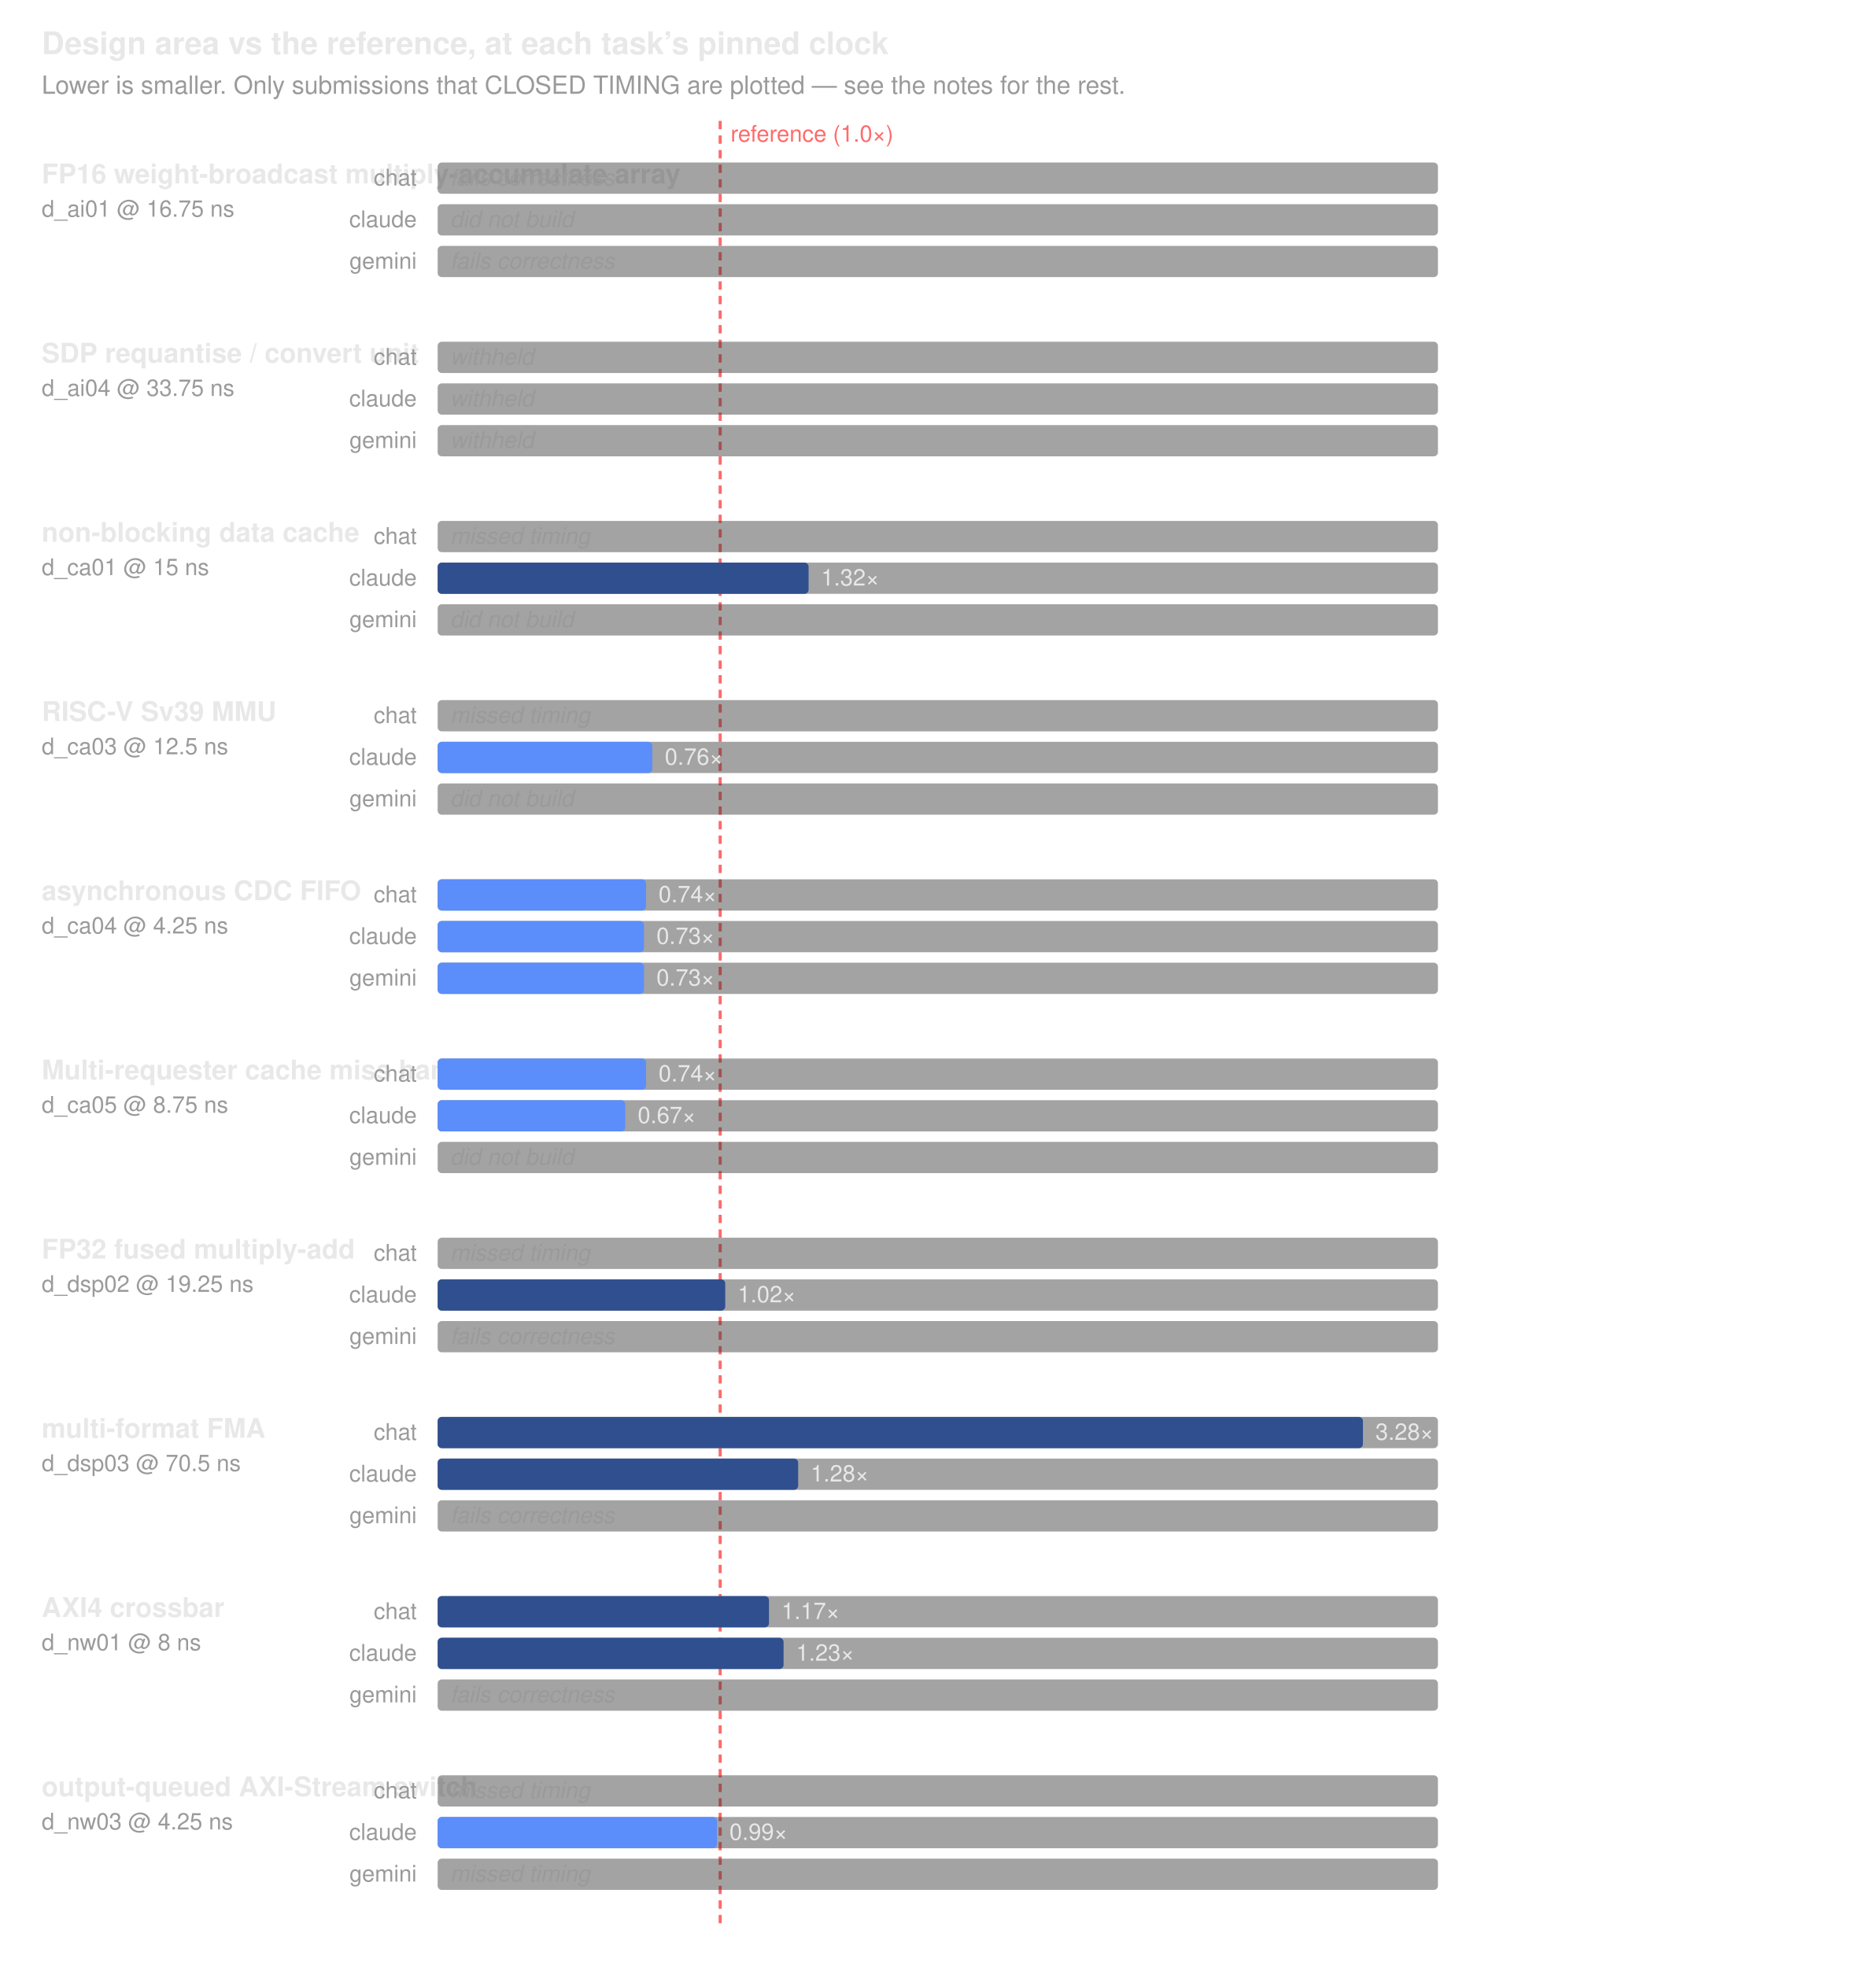
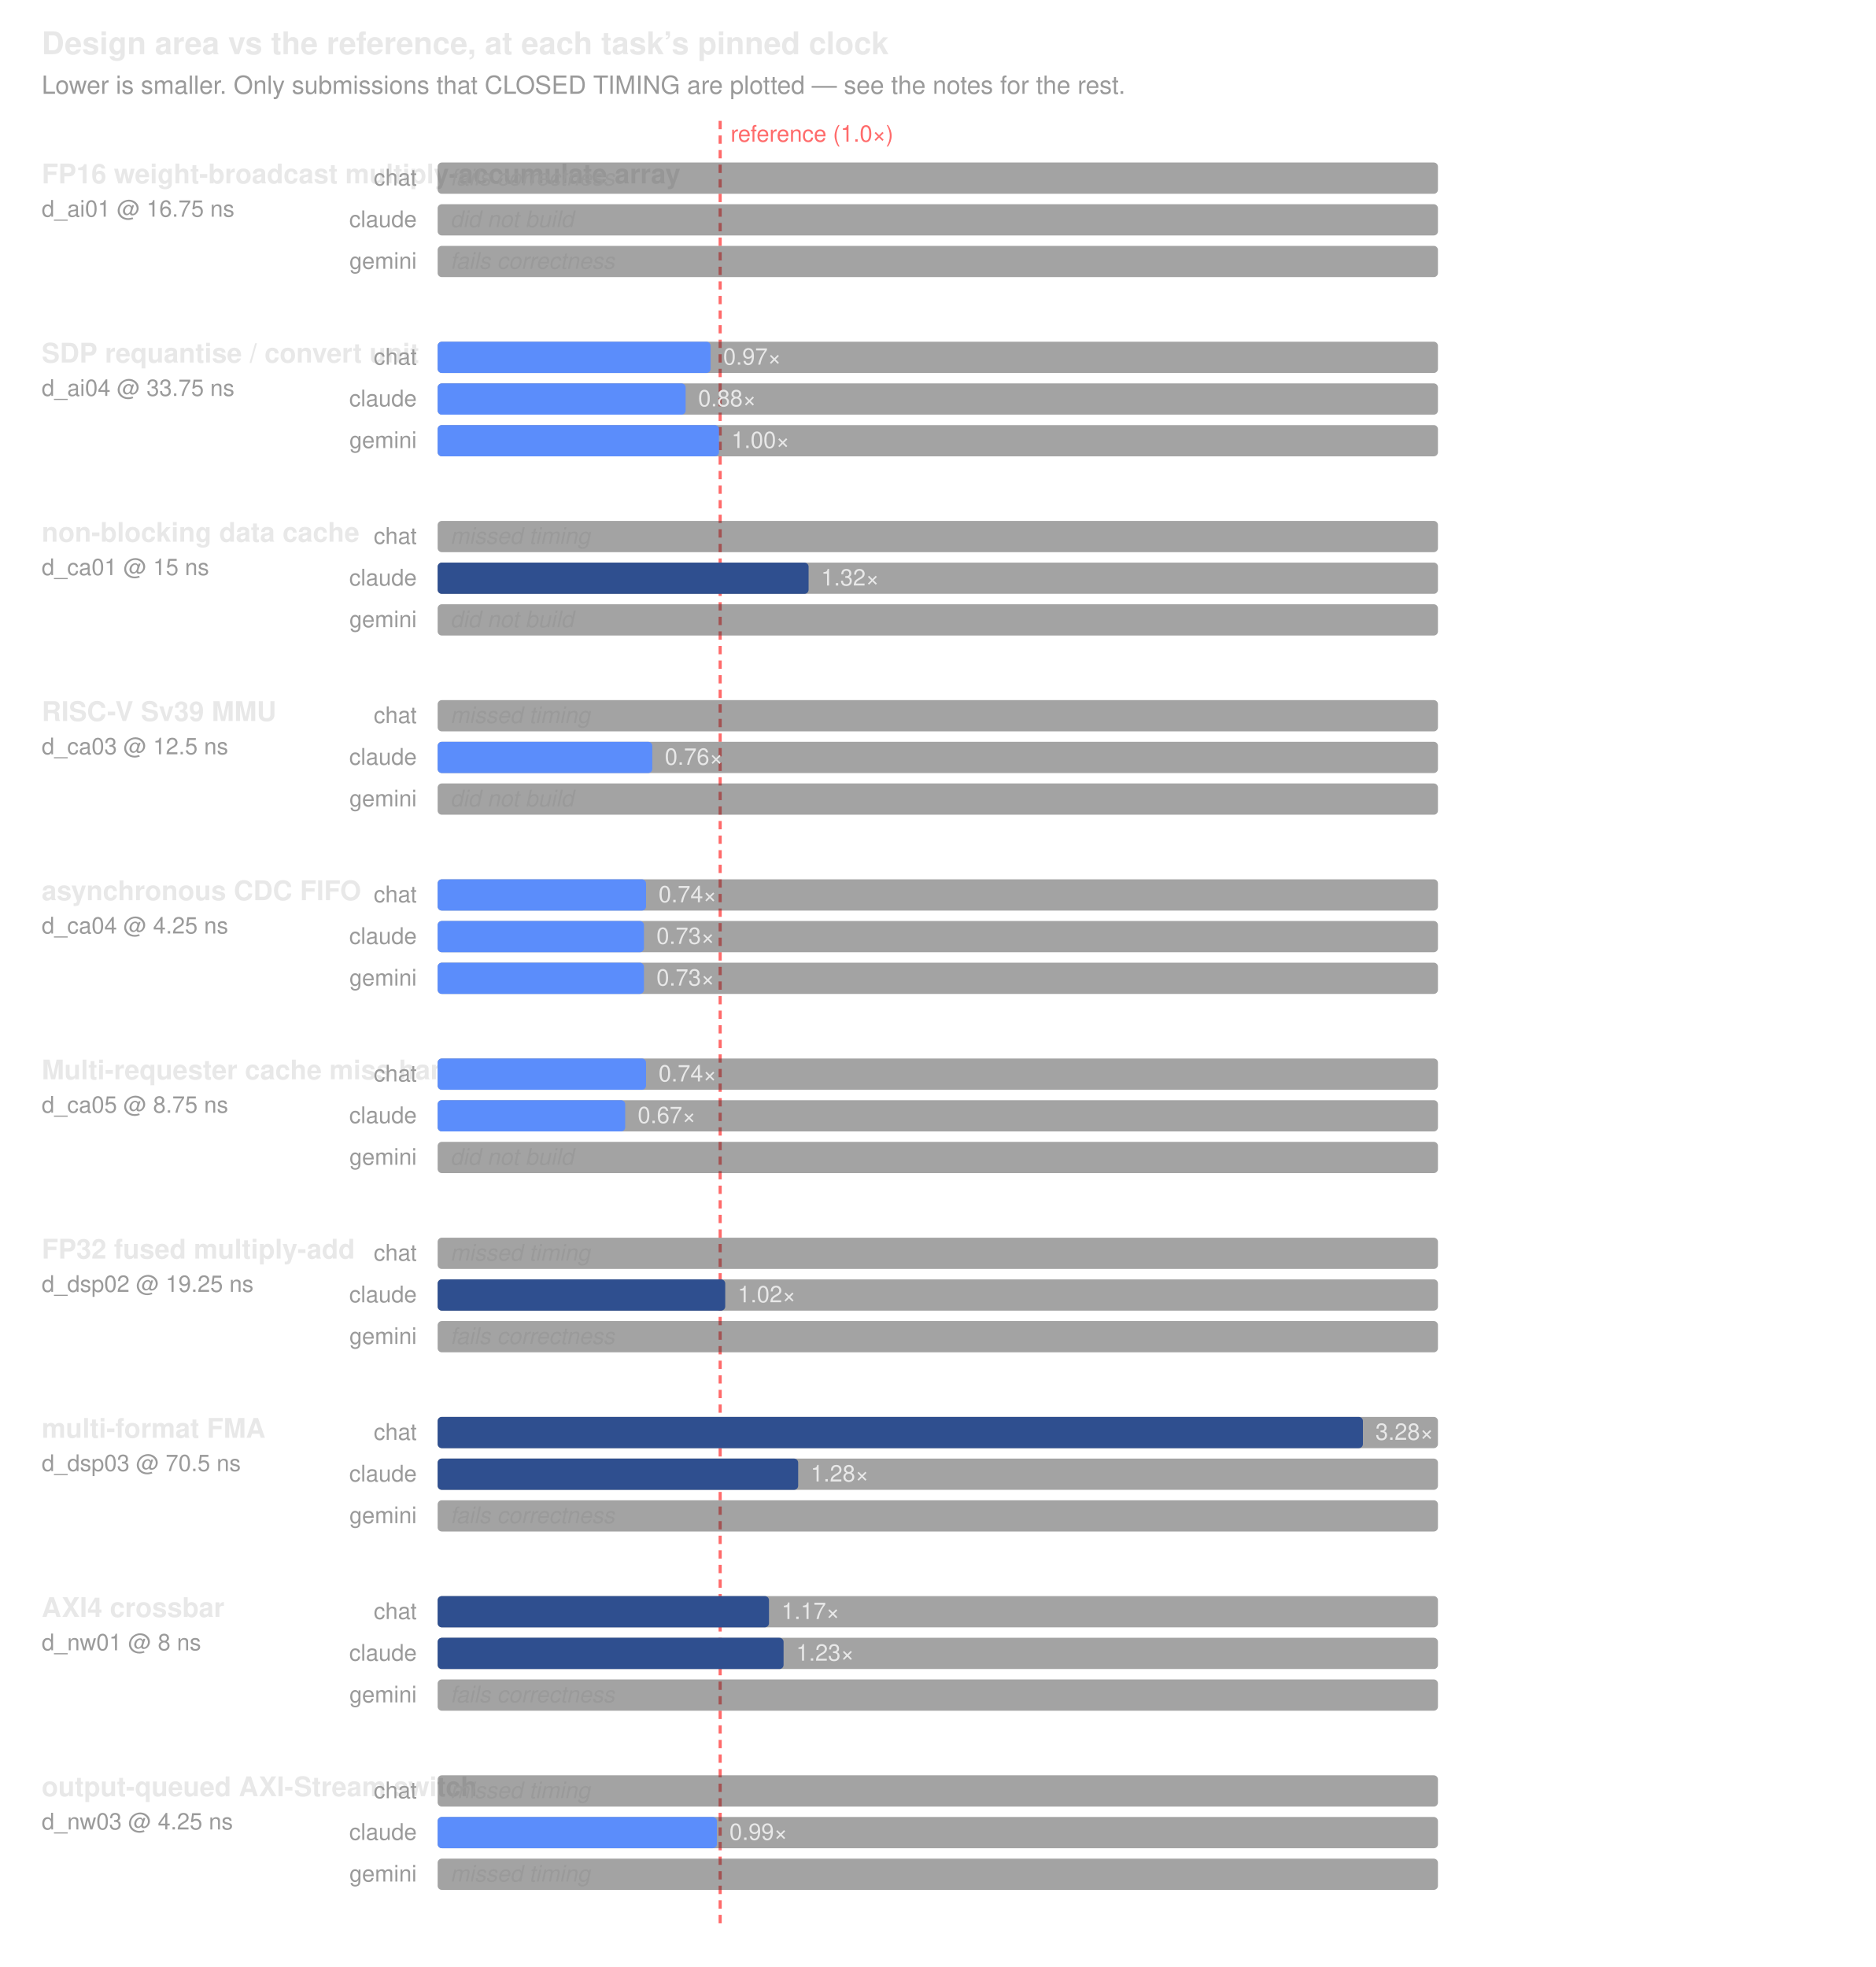
<svg xmlns="http://www.w3.org/2000/svg" viewBox="0 0 900 944" font-family="-apple-system,BlinkMacSystemFont,Segoe UI,Helvetica,Arial,sans-serif">
  <rect width="900" height="944" fill="none" />
  <text x="20" y="26" fill="#e8e8e8" font-size="15" font-weight="600">Design area vs the reference, at each task’s pinned clock</text>
  <text x="20" y="45" fill="#9a9a9a" font-size="12">Lower is smaller. Only submissions that CLOSED TIMING are plotted — see the notes for the rest.</text>
  <line x1="345.57" y1="58" x2="345.57" y2="924" stroke="#ff6b6b" stroke-width="1.5" stroke-dasharray="4 3" />
  <text x="350.57" y="68" fill="#ff6b6b" font-size="11">reference (1.0×)</text>
  <text x="20" y="88" fill="#e8e8e8" font-size="13" font-weight="600">FP16 weight-broadcast multiply-accumulate array</text>
  <text x="20" y="104" fill="#9a9a9a" font-size="11">d_ai01 @ 16.75 ns</text>
  <text x="200" y="89" fill="#9a9a9a" font-size="11" text-anchor="end">chat</text>
  <rect x="210" y="78" width="480" height="15" rx="2" fill="#333" opacity="0.45" />
  <text x="216" y="89" fill="#9a9a9a" font-size="11" font-style="italic">fails correctness</text>
  <text x="200" y="109" fill="#9a9a9a" font-size="11" text-anchor="end">claude</text>
  <rect x="210" y="98" width="480" height="15" rx="2" fill="#333" opacity="0.45" />
  <text x="216" y="109" fill="#9a9a9a" font-size="11" font-style="italic">did not build</text>
  <text x="200" y="129" fill="#9a9a9a" font-size="11" text-anchor="end">gemini</text>
  <rect x="210" y="118" width="480" height="15" rx="2" fill="#333" opacity="0.45" />
  <text x="216" y="129" fill="#9a9a9a" font-size="11" font-style="italic">fails correctness</text>
  <text x="20" y="174" fill="#e8e8e8" font-size="13" font-weight="600">SDP requantise / convert unit</text>
  <text x="20" y="190" fill="#9a9a9a" font-size="11">d_ai04 @ 33.75 ns</text>
  <text x="200" y="175" fill="#9a9a9a" font-size="11" text-anchor="end">chat</text>
  <rect x="210" y="164" width="480" height="15" rx="2" fill="#333" opacity="0.45" />
-   <text x="216" y="175" fill="#9a9a9a" font-size="11" font-style="italic">withheld</text>
+   <rect x="210" y="164" width="131" height="15" rx="2" fill="#5b8dfb" />
+   <text x="347" y="175" fill="#e8e8e8" font-size="11">0.97×</text>
  <text x="200" y="195" fill="#9a9a9a" font-size="11" text-anchor="end">claude</text>
  <rect x="210" y="184" width="480" height="15" rx="2" fill="#333" opacity="0.45" />
-   <text x="216" y="195" fill="#9a9a9a" font-size="11" font-style="italic">withheld</text>
+   <rect x="210" y="184" width="119" height="15" rx="2" fill="#5b8dfb" />
+   <text x="335" y="195" fill="#e8e8e8" font-size="11">0.88×</text>
  <text x="200" y="215" fill="#9a9a9a" font-size="11" text-anchor="end">gemini</text>
  <rect x="210" y="204" width="480" height="15" rx="2" fill="#333" opacity="0.45" />
-   <text x="216" y="215" fill="#9a9a9a" font-size="11" font-style="italic">withheld</text>
+   <rect x="210" y="204" width="135" height="15" rx="2" fill="#5b8dfb" />
+   <text x="351" y="215" fill="#e8e8e8" font-size="11">1.00×</text>
  <text x="20" y="260" fill="#e8e8e8" font-size="13" font-weight="600">non-blocking data cache</text>
  <text x="20" y="276" fill="#9a9a9a" font-size="11">d_ca01 @ 15 ns</text>
  <text x="200" y="261" fill="#9a9a9a" font-size="11" text-anchor="end">chat</text>
  <rect x="210" y="250" width="480" height="15" rx="2" fill="#333" opacity="0.45" />
  <text x="216" y="261" fill="#9a9a9a" font-size="11" font-style="italic">missed timing</text>
  <text x="200" y="281" fill="#9a9a9a" font-size="11" text-anchor="end">claude</text>
  <rect x="210" y="270" width="480" height="15" rx="2" fill="#333" opacity="0.45" />
  <rect x="210" y="270" width="178" height="15" rx="2" fill="#2f4f8f" />
  <text x="394" y="281" fill="#e8e8e8" font-size="11">1.32×</text>
  <text x="200" y="301" fill="#9a9a9a" font-size="11" text-anchor="end">gemini</text>
  <rect x="210" y="290" width="480" height="15" rx="2" fill="#333" opacity="0.45" />
  <text x="216" y="301" fill="#9a9a9a" font-size="11" font-style="italic">did not build</text>
  <text x="20" y="346" fill="#e8e8e8" font-size="13" font-weight="600">RISC-V Sv39 MMU</text>
  <text x="20" y="362" fill="#9a9a9a" font-size="11">d_ca03 @ 12.5 ns</text>
  <text x="200" y="347" fill="#9a9a9a" font-size="11" text-anchor="end">chat</text>
  <rect x="210" y="336" width="480" height="15" rx="2" fill="#333" opacity="0.45" />
  <text x="216" y="347" fill="#9a9a9a" font-size="11" font-style="italic">missed timing</text>
  <text x="200" y="367" fill="#9a9a9a" font-size="11" text-anchor="end">claude</text>
  <rect x="210" y="356" width="480" height="15" rx="2" fill="#333" opacity="0.45" />
  <rect x="210" y="356" width="103" height="15" rx="2" fill="#5b8dfb" />
  <text x="319" y="367" fill="#e8e8e8" font-size="11">0.76×</text>
  <text x="200" y="387" fill="#9a9a9a" font-size="11" text-anchor="end">gemini</text>
  <rect x="210" y="376" width="480" height="15" rx="2" fill="#333" opacity="0.45" />
  <text x="216" y="387" fill="#9a9a9a" font-size="11" font-style="italic">did not build</text>
  <text x="20" y="432" fill="#e8e8e8" font-size="13" font-weight="600">asynchronous CDC FIFO</text>
  <text x="20" y="448" fill="#9a9a9a" font-size="11">d_ca04 @ 4.25 ns</text>
  <text x="200" y="433" fill="#9a9a9a" font-size="11" text-anchor="end">chat</text>
  <rect x="210" y="422" width="480" height="15" rx="2" fill="#333" opacity="0.45" />
  <rect x="210" y="422" width="100" height="15" rx="2" fill="#5b8dfb" />
  <text x="316" y="433" fill="#e8e8e8" font-size="11">0.74×</text>
  <text x="200" y="453" fill="#9a9a9a" font-size="11" text-anchor="end">claude</text>
  <rect x="210" y="442" width="480" height="15" rx="2" fill="#333" opacity="0.45" />
  <rect x="210" y="442" width="99" height="15" rx="2" fill="#5b8dfb" />
  <text x="315" y="453" fill="#e8e8e8" font-size="11">0.73×</text>
  <text x="200" y="473" fill="#9a9a9a" font-size="11" text-anchor="end">gemini</text>
  <rect x="210" y="462" width="480" height="15" rx="2" fill="#333" opacity="0.45" />
  <rect x="210" y="462" width="99" height="15" rx="2" fill="#5b8dfb" />
  <text x="315" y="473" fill="#e8e8e8" font-size="11">0.73×</text>
  <text x="20" y="518" fill="#e8e8e8" font-size="13" font-weight="600">Multi-requester cache miss handler</text>
  <text x="20" y="534" fill="#9a9a9a" font-size="11">d_ca05 @ 8.75 ns</text>
  <text x="200" y="519" fill="#9a9a9a" font-size="11" text-anchor="end">chat</text>
  <rect x="210" y="508" width="480" height="15" rx="2" fill="#333" opacity="0.45" />
  <rect x="210" y="508" width="100" height="15" rx="2" fill="#5b8dfb" />
  <text x="316" y="519" fill="#e8e8e8" font-size="11">0.74×</text>
  <text x="200" y="539" fill="#9a9a9a" font-size="11" text-anchor="end">claude</text>
  <rect x="210" y="528" width="480" height="15" rx="2" fill="#333" opacity="0.45" />
  <rect x="210" y="528" width="90" height="15" rx="2" fill="#5b8dfb" />
  <text x="306" y="539" fill="#e8e8e8" font-size="11">0.67×</text>
  <text x="200" y="559" fill="#9a9a9a" font-size="11" text-anchor="end">gemini</text>
  <rect x="210" y="548" width="480" height="15" rx="2" fill="#333" opacity="0.45" />
  <text x="216" y="559" fill="#9a9a9a" font-size="11" font-style="italic">did not build</text>
  <text x="20" y="604" fill="#e8e8e8" font-size="13" font-weight="600">FP32 fused multiply-add</text>
  <text x="20" y="620" fill="#9a9a9a" font-size="11">d_dsp02 @ 19.25 ns</text>
  <text x="200" y="605" fill="#9a9a9a" font-size="11" text-anchor="end">chat</text>
  <rect x="210" y="594" width="480" height="15" rx="2" fill="#333" opacity="0.45" />
  <text x="216" y="605" fill="#9a9a9a" font-size="11" font-style="italic">missed timing</text>
  <text x="200" y="625" fill="#9a9a9a" font-size="11" text-anchor="end">claude</text>
  <rect x="210" y="614" width="480" height="15" rx="2" fill="#333" opacity="0.45" />
  <rect x="210" y="614" width="138" height="15" rx="2" fill="#2f4f8f" />
  <text x="354" y="625" fill="#e8e8e8" font-size="11">1.02×</text>
  <text x="200" y="645" fill="#9a9a9a" font-size="11" text-anchor="end">gemini</text>
  <rect x="210" y="634" width="480" height="15" rx="2" fill="#333" opacity="0.45" />
  <text x="216" y="645" fill="#9a9a9a" font-size="11" font-style="italic">fails correctness</text>
  <text x="20" y="690" fill="#e8e8e8" font-size="13" font-weight="600">multi-format FMA</text>
  <text x="20" y="706" fill="#9a9a9a" font-size="11">d_dsp03 @ 70.5 ns</text>
  <text x="200" y="691" fill="#9a9a9a" font-size="11" text-anchor="end">chat</text>
  <rect x="210" y="680" width="480" height="15" rx="2" fill="#333" opacity="0.45" />
  <rect x="210" y="680" width="444" height="15" rx="2" fill="#2f4f8f" />
  <text x="660" y="691" fill="#e8e8e8" font-size="11">3.28×</text>
  <text x="200" y="711" fill="#9a9a9a" font-size="11" text-anchor="end">claude</text>
  <rect x="210" y="700" width="480" height="15" rx="2" fill="#333" opacity="0.45" />
  <rect x="210" y="700" width="173" height="15" rx="2" fill="#2f4f8f" />
  <text x="389" y="711" fill="#e8e8e8" font-size="11">1.28×</text>
  <text x="200" y="731" fill="#9a9a9a" font-size="11" text-anchor="end">gemini</text>
  <rect x="210" y="720" width="480" height="15" rx="2" fill="#333" opacity="0.45" />
  <text x="216" y="731" fill="#9a9a9a" font-size="11" font-style="italic">fails correctness</text>
  <text x="20" y="776" fill="#e8e8e8" font-size="13" font-weight="600">AXI4 crossbar</text>
  <text x="20" y="792" fill="#9a9a9a" font-size="11">d_nw01 @ 8 ns</text>
  <text x="200" y="777" fill="#9a9a9a" font-size="11" text-anchor="end">chat</text>
  <rect x="210" y="766" width="480" height="15" rx="2" fill="#333" opacity="0.45" />
  <rect x="210" y="766" width="159" height="15" rx="2" fill="#2f4f8f" />
  <text x="375" y="777" fill="#e8e8e8" font-size="11">1.17×</text>
  <text x="200" y="797" fill="#9a9a9a" font-size="11" text-anchor="end">claude</text>
  <rect x="210" y="786" width="480" height="15" rx="2" fill="#333" opacity="0.45" />
  <rect x="210" y="786" width="166" height="15" rx="2" fill="#2f4f8f" />
  <text x="382" y="797" fill="#e8e8e8" font-size="11">1.23×</text>
  <text x="200" y="817" fill="#9a9a9a" font-size="11" text-anchor="end">gemini</text>
  <rect x="210" y="806" width="480" height="15" rx="2" fill="#333" opacity="0.45" />
  <text x="216" y="817" fill="#9a9a9a" font-size="11" font-style="italic">fails correctness</text>
  <text x="20" y="862" fill="#e8e8e8" font-size="13" font-weight="600">output-queued AXI-Stream switch</text>
  <text x="20" y="878" fill="#9a9a9a" font-size="11">d_nw03 @ 4.25 ns</text>
  <text x="200" y="863" fill="#9a9a9a" font-size="11" text-anchor="end">chat</text>
  <rect x="210" y="852" width="480" height="15" rx="2" fill="#333" opacity="0.45" />
  <text x="216" y="863" fill="#9a9a9a" font-size="11" font-style="italic">missed timing</text>
  <text x="200" y="883" fill="#9a9a9a" font-size="11" text-anchor="end">claude</text>
  <rect x="210" y="872" width="480" height="15" rx="2" fill="#333" opacity="0.45" />
  <rect x="210" y="872" width="134" height="15" rx="2" fill="#5b8dfb" />
  <text x="350" y="883" fill="#e8e8e8" font-size="11">0.99×</text>
  <text x="200" y="903" fill="#9a9a9a" font-size="11" text-anchor="end">gemini</text>
  <rect x="210" y="892" width="480" height="15" rx="2" fill="#333" opacity="0.45" />
  <text x="216" y="903" fill="#9a9a9a" font-size="11" font-style="italic">missed timing</text>
</svg>
